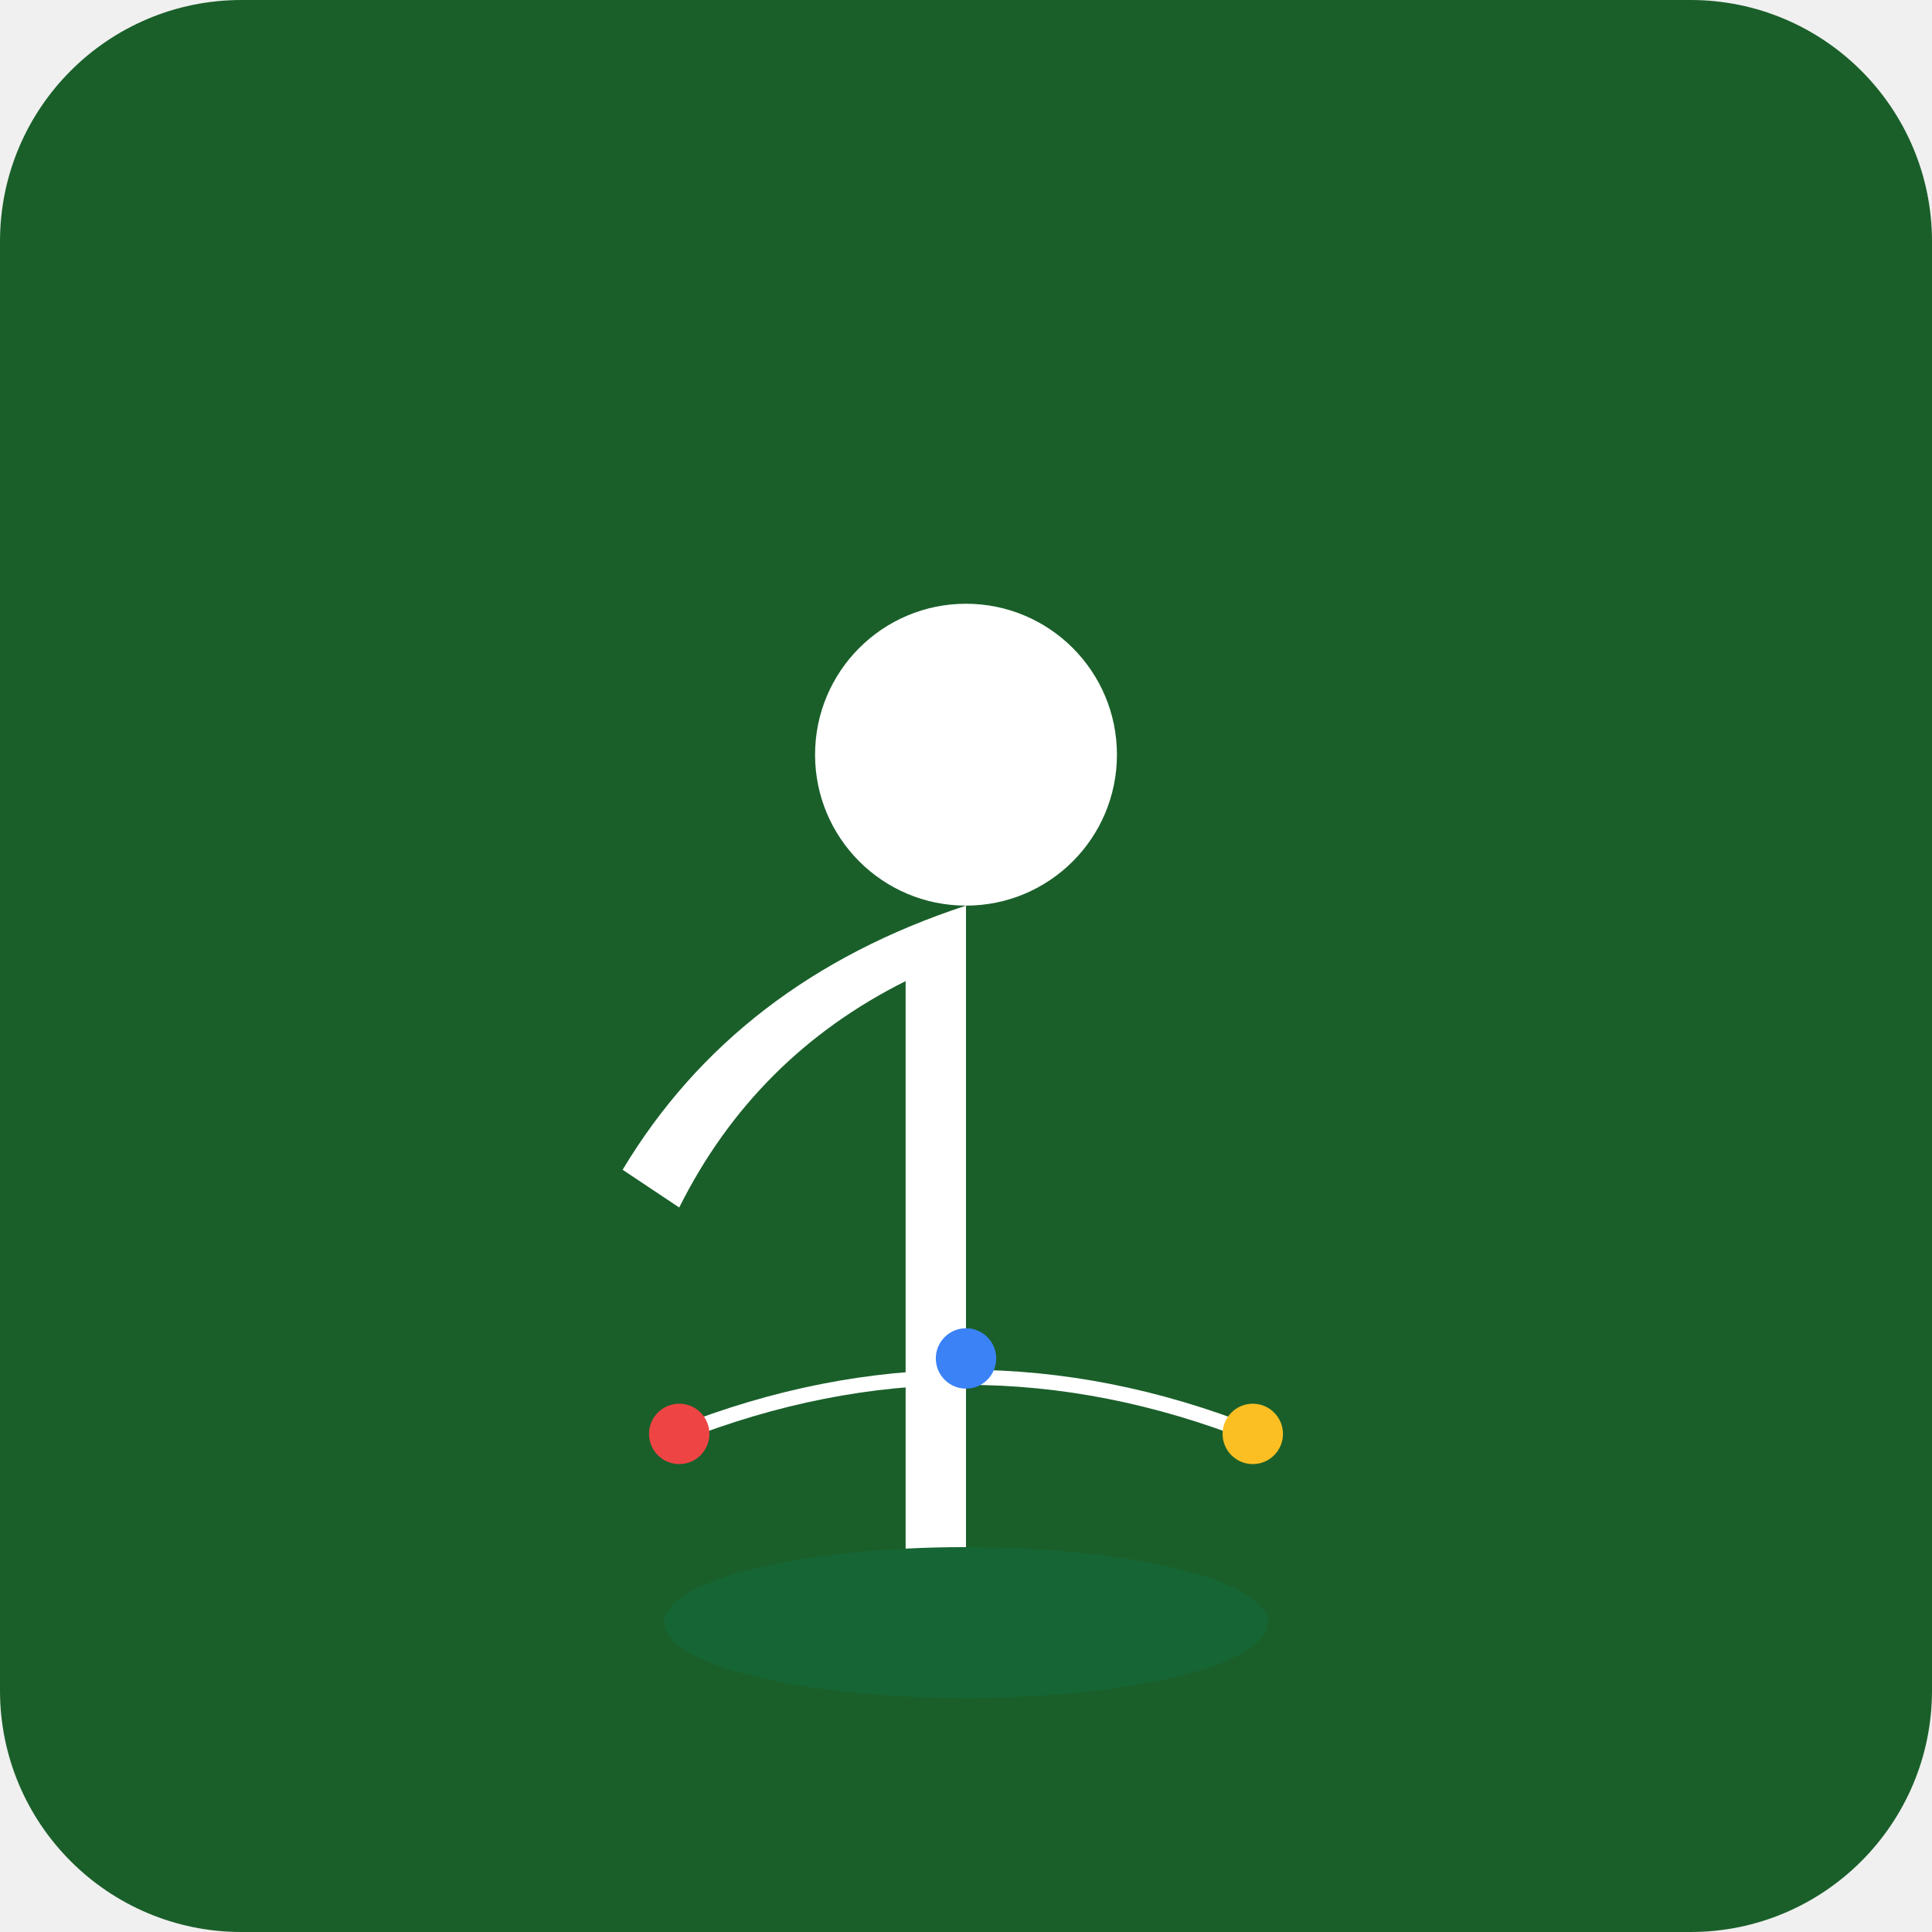
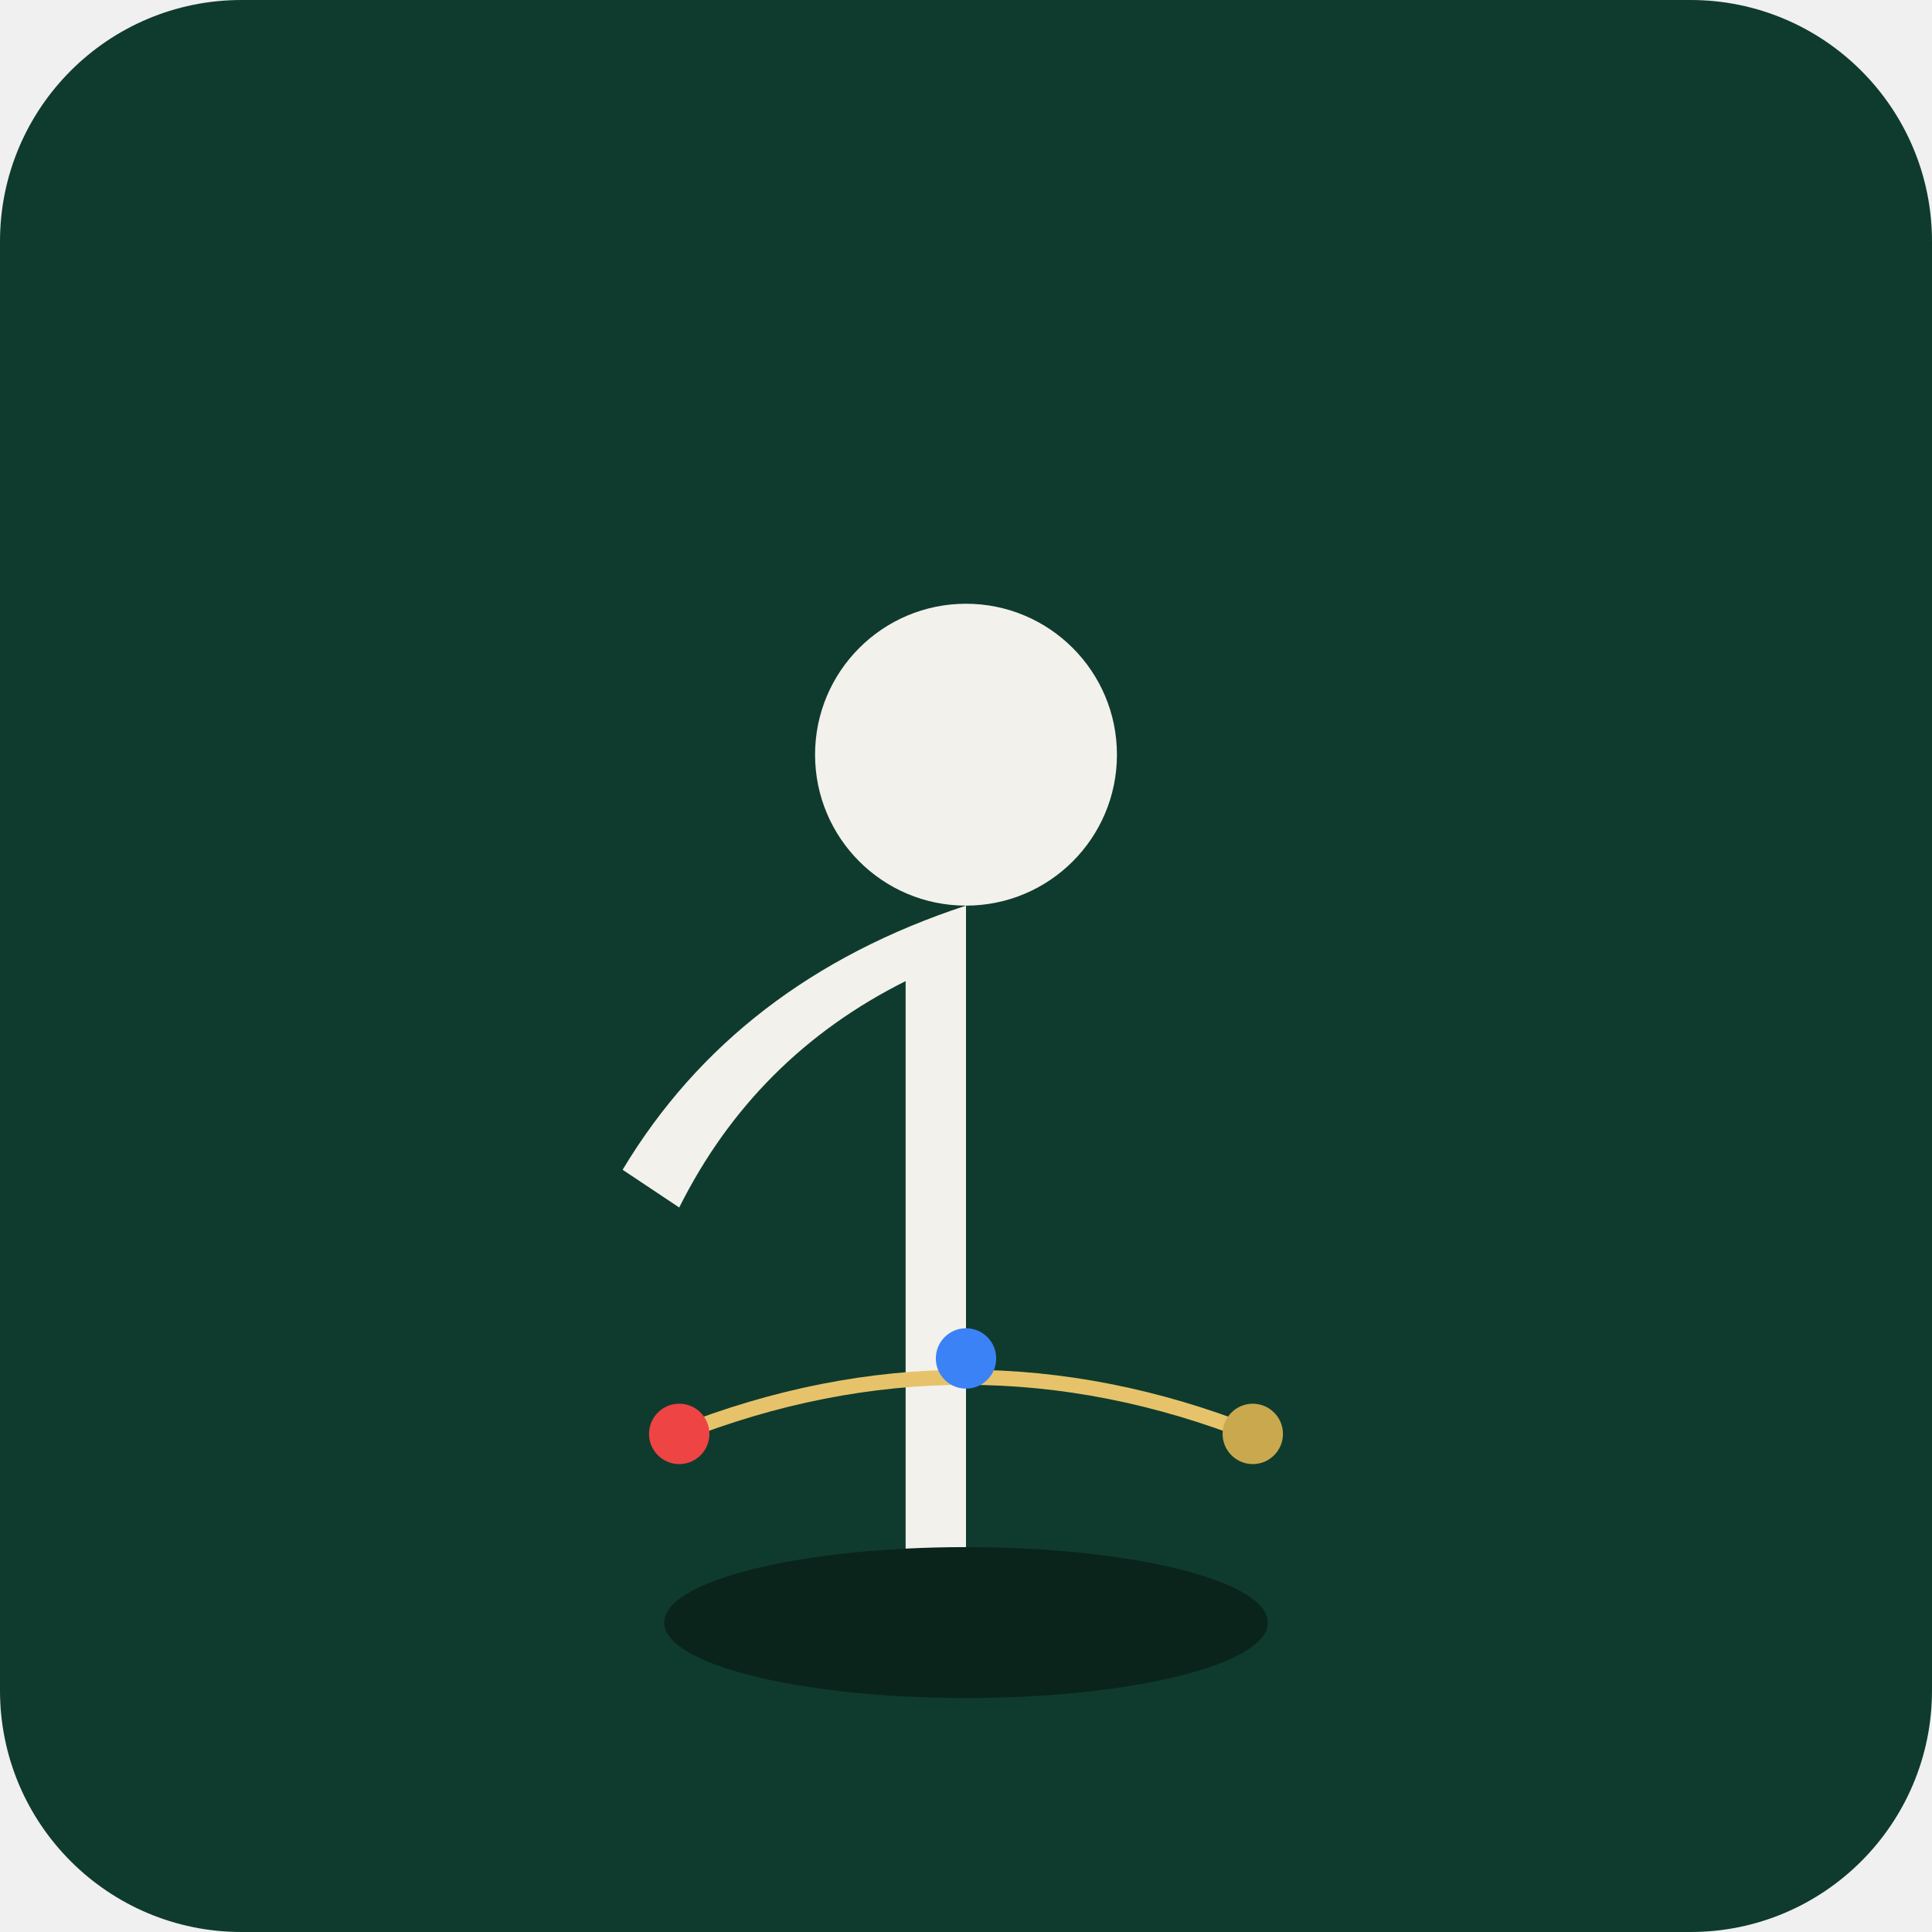
<svg xmlns="http://www.w3.org/2000/svg" width="512" height="512" viewBox="0 0 512 512">
-   <rect width="512" height="512" fill="#1a5f2a" rx="64" />
-   <circle cx="256" cy="200" r="40" fill="#ffffff" />
-   <path d="M256 240 L256 420 L240 420 L240 260 Q200 280 180 320 L165 310 Q195 260 256 240 Z" fill="#ffffff" />
-   <ellipse cx="256" cy="430" rx="80" ry="20" fill="#166534" />
-   <path d="M180 380 Q256 350 332 380" stroke="#ffffff" stroke-width="4" fill="none" />
+   <rect width="512" height="512" fill="#0F3B2E" rx="64" />
+   <circle cx="256" cy="200" r="40" fill="#F3F1EC" />
+   <path d="M256 240 L256 420 L240 420 L240 260 Q200 280 180 320 L165 310 Q195 260 256 240 Z" fill="#F3F1EC" />
+   <ellipse cx="256" cy="430" rx="80" ry="20" fill="#0A241C" />
+   <path d="M180 380 Q256 350 332 380" stroke="#E6C36A" stroke-width="4" fill="none" />
  <circle cx="180" cy="380" r="8" fill="#ef4444" />
  <circle cx="256" cy="360" r="8" fill="#3b82f6" />
-   <circle cx="332" cy="380" r="8" fill="#fbbf24" />
+   <circle cx="332" cy="380" r="8" fill="#C9A84E" />
</svg>
